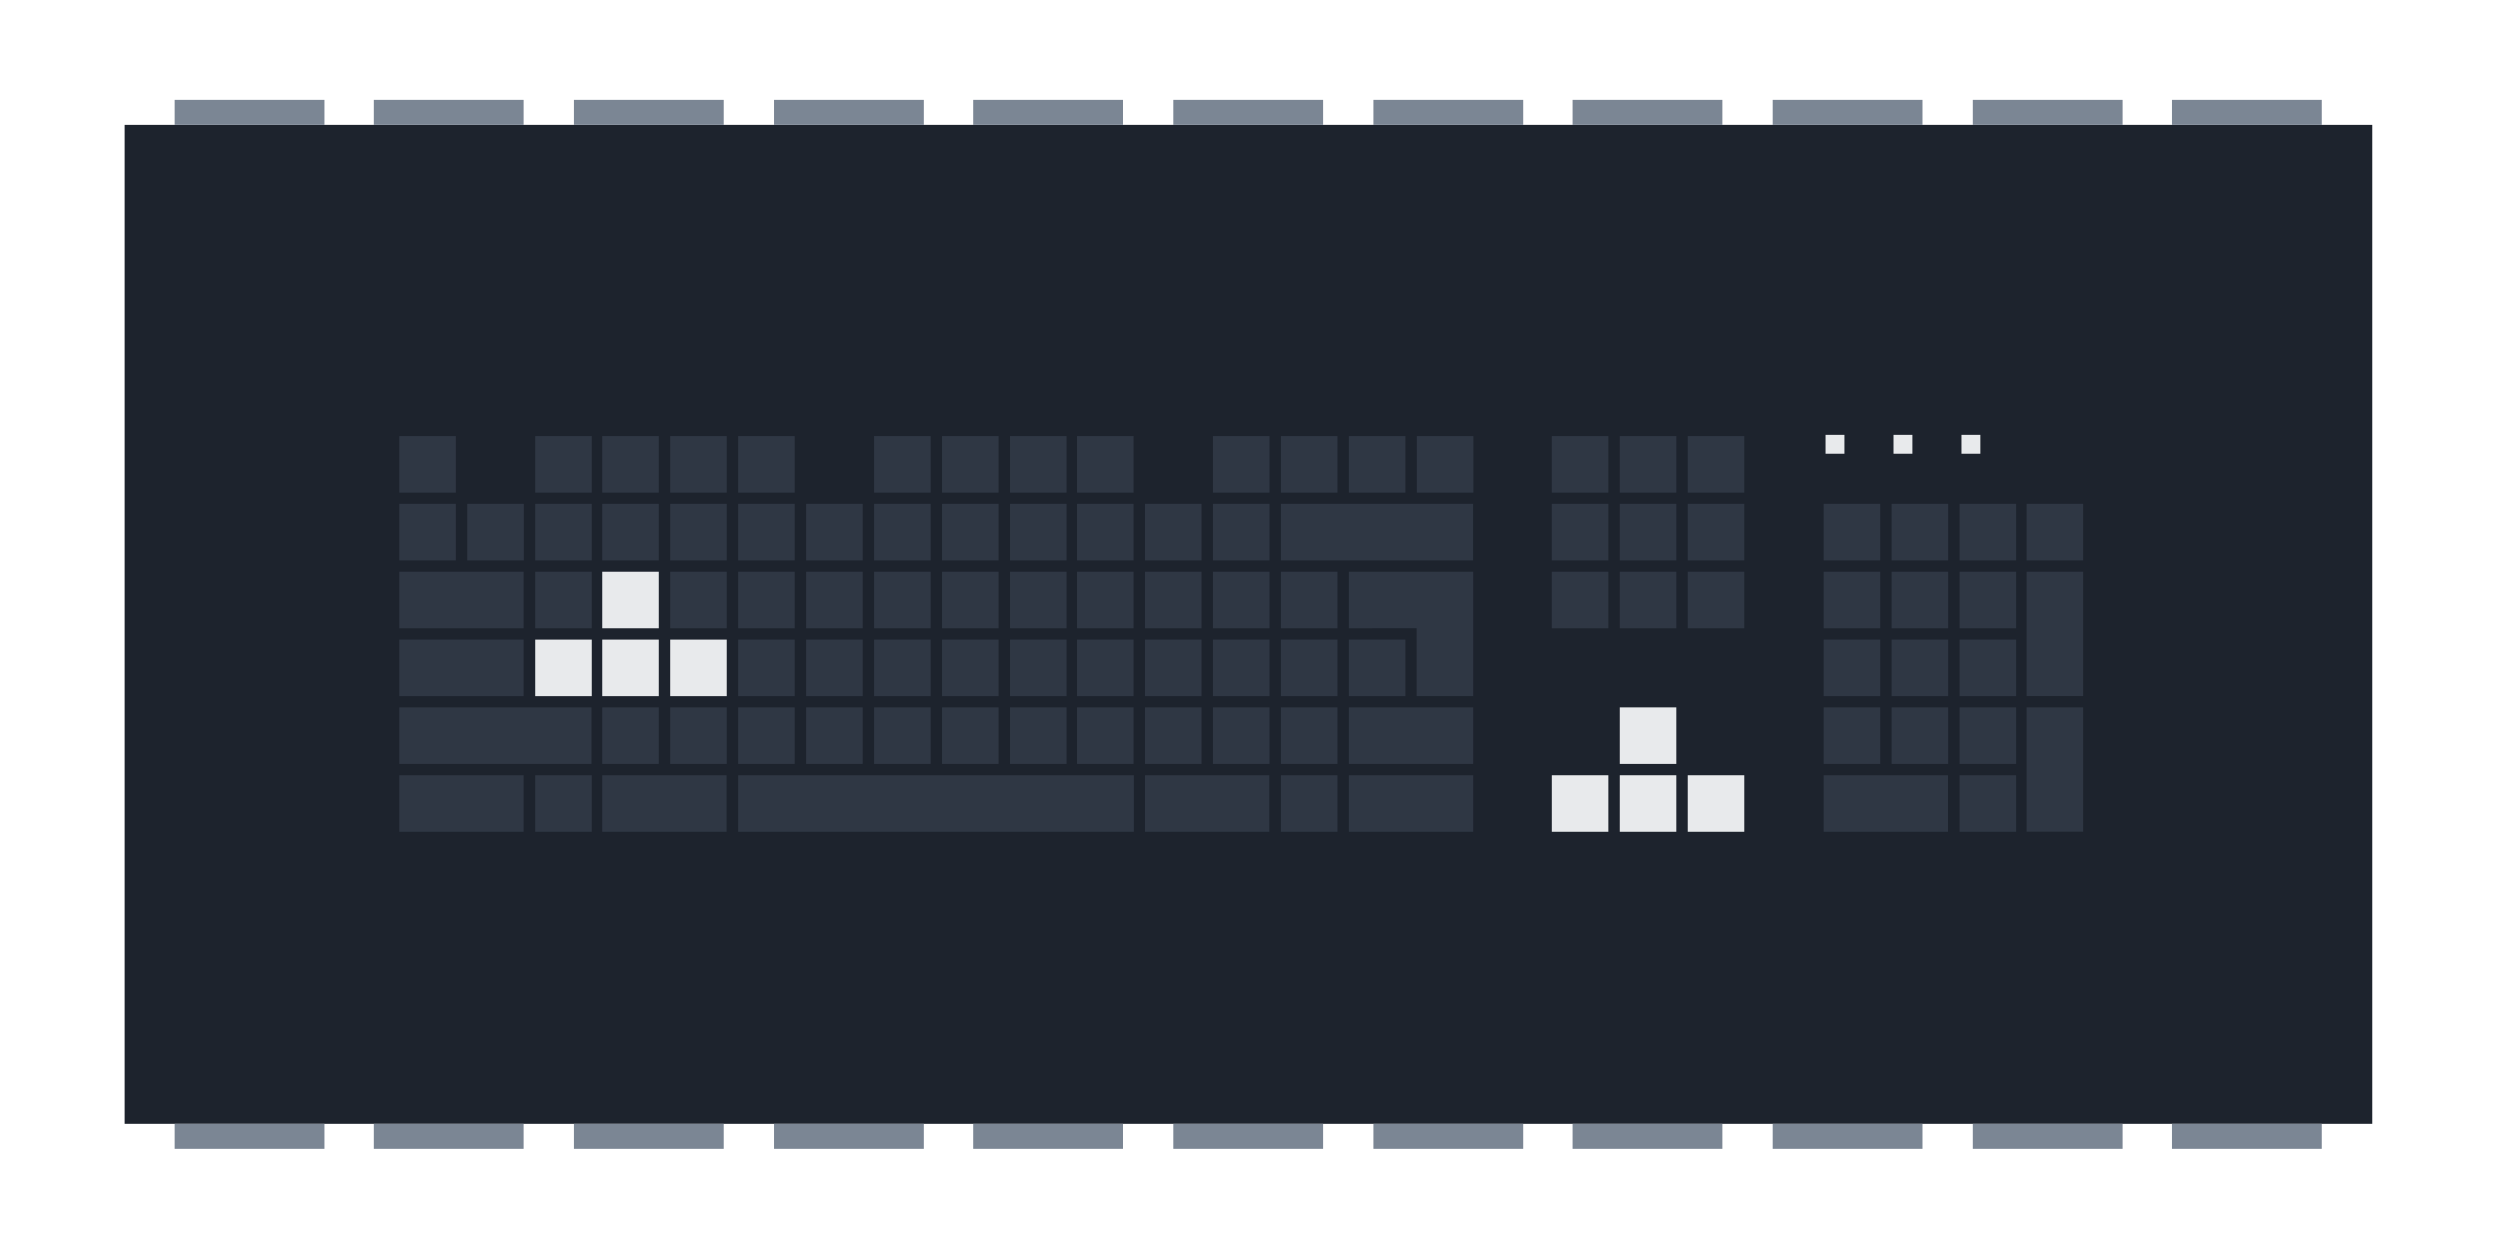
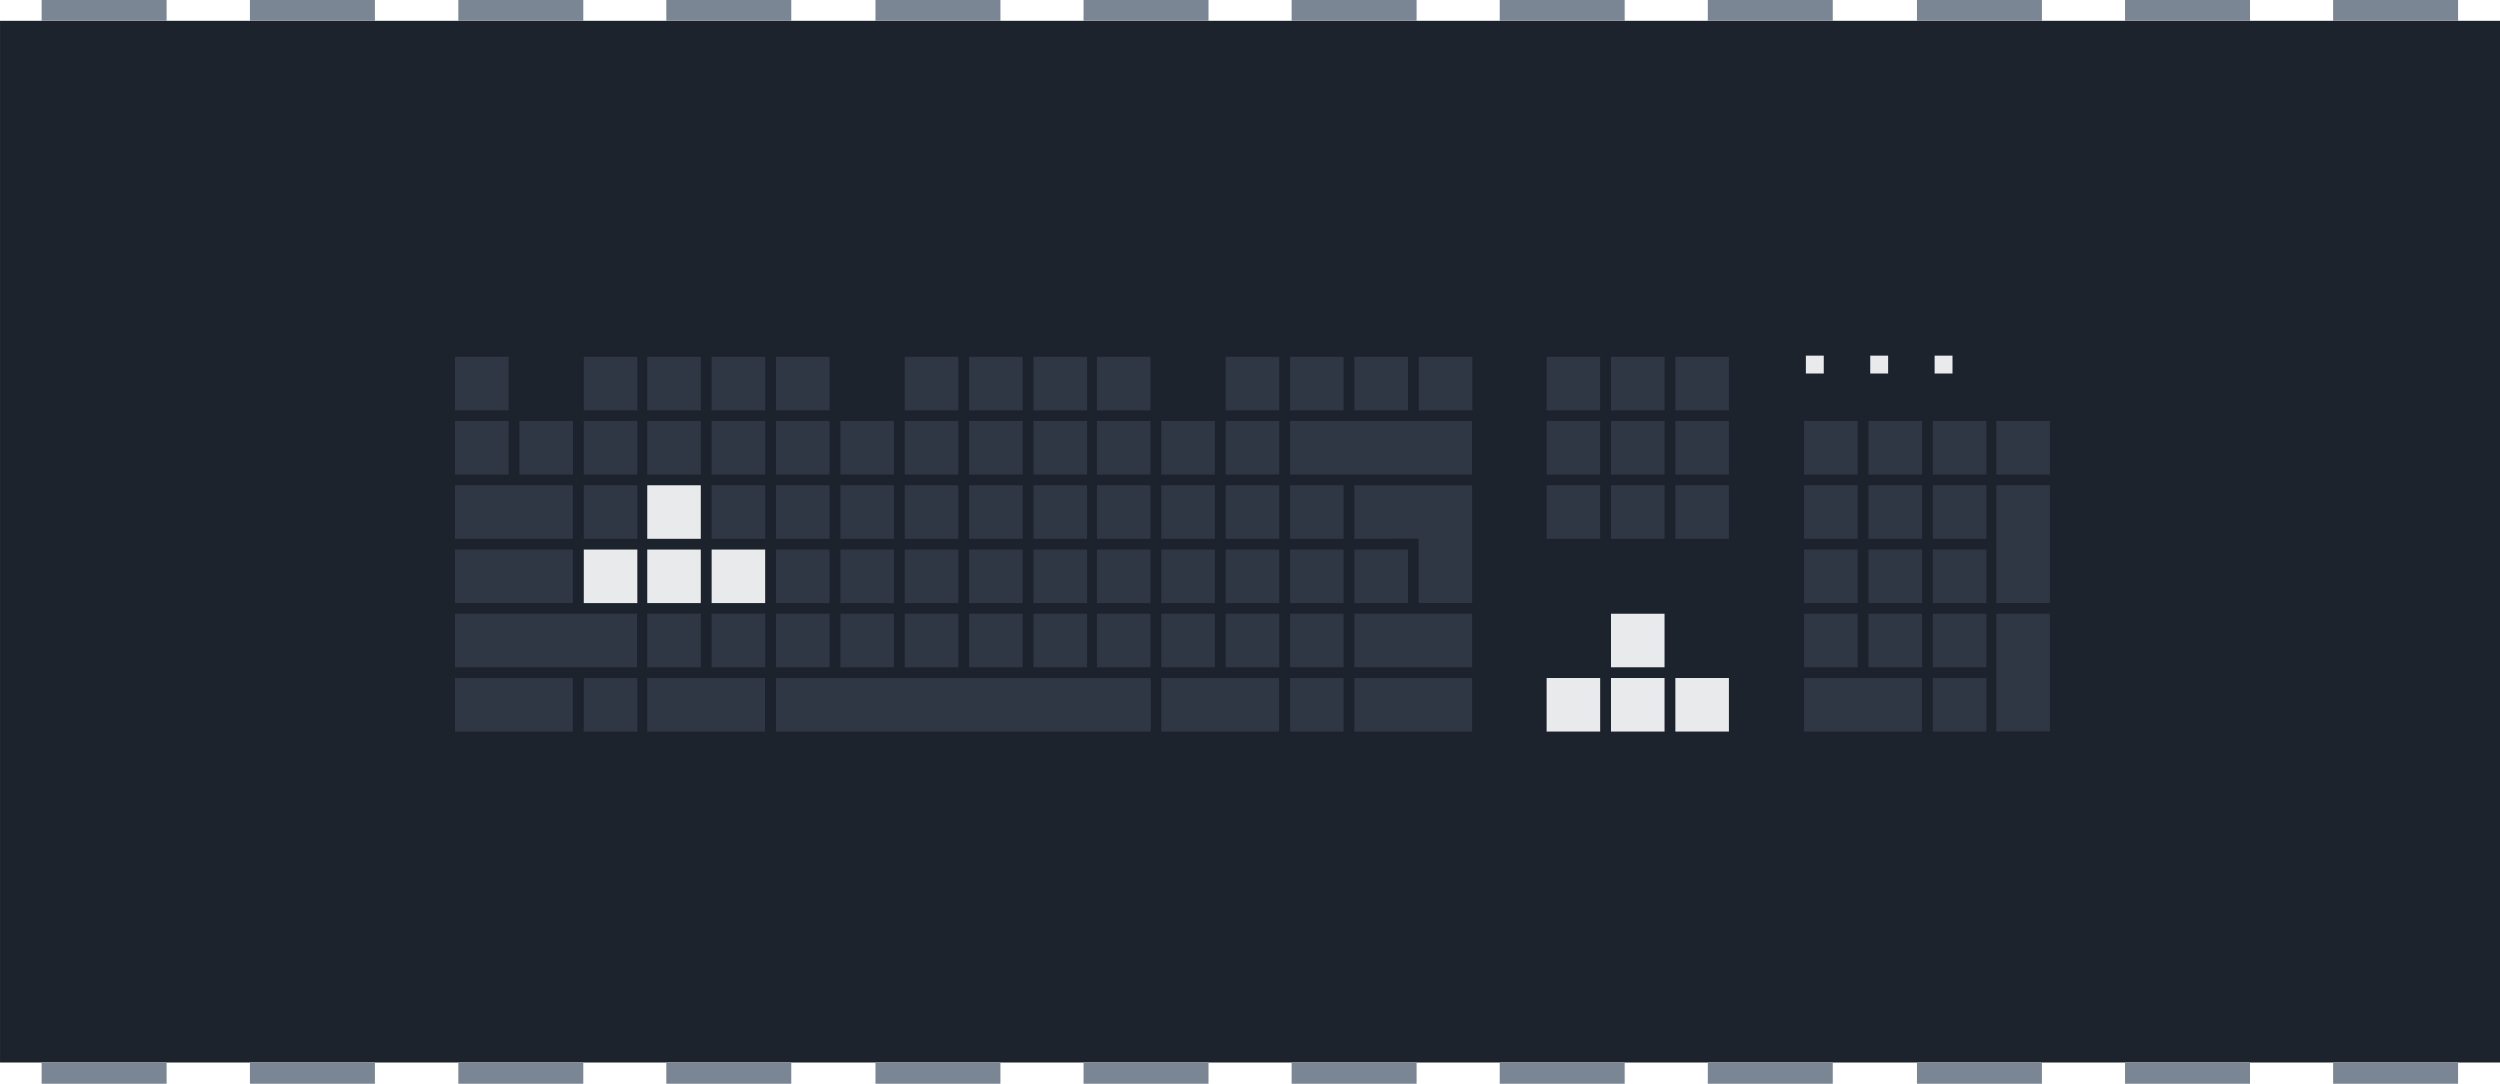
- <svg xmlns="http://www.w3.org/2000/svg" id="svg282" viewBox="0 0 26.485 13.256" version="1.1" height="50.1" width="100.1">
+ <svg xmlns="http://www.w3.org/2000/svg" width="639.785" height="277.348" version="1.1" viewBox="0 0 169.278 73.384" id="svg282">
  <defs id="defs286" />
-   <g id="g280" transform="translate(-119.81 -81.063)">
-     <rect id="rect4" style="paint-order:normal" fill="#1d232d" height="10.583" width="23.812" y="82.386" x="121.13" />
-     <g id="g50" fill="#7b8694">
-       <rect id="rect6" height=".265" width="1.587" y="82.121" x="121.66" />
-       <rect id="rect8" height=".265" width="1.587" y="82.121" x="123.77" />
-       <rect id="rect10" height=".265" width="1.587" y="82.121" x="125.89" />
-       <rect id="rect12" height=".265" width="1.587" y="82.121" x="128.01" />
-       <rect id="rect14" height=".265" width="1.587" y="82.121" x="130.12" />
-       <rect id="rect16" height=".265" width="1.587" y="82.121" x="132.24" />
-       <rect id="rect18" height=".265" width="1.587" y="82.121" x="134.36" />
-       <rect id="rect20" height=".265" width="1.587" y="82.121" x="136.47" />
-       <rect id="rect22" height=".265" width="1.587" y="82.121" x="138.59" />
-       <rect id="rect24" height=".265" width="1.587" y="82.121" x="140.71" />
-       <rect id="rect26" height=".265" width="1.587" y="82.121" x="142.82" />
-       <rect id="rect28" height=".265" width="1.587" y="92.969" x="121.66" />
-       <rect id="rect30" height=".265" width="1.587" y="92.969" x="123.77" />
-       <rect id="rect32" height=".265" width="1.587" y="92.969" x="125.89" />
-       <rect id="rect34" height=".265" width="1.587" y="92.969" x="128.01" />
-       <rect id="rect36" height=".265" width="1.587" y="92.969" x="130.12" />
-       <rect id="rect38" height=".265" width="1.587" y="92.969" x="132.24" />
-       <rect id="rect40" height=".265" width="1.587" y="92.969" x="134.36" />
-       <rect id="rect42" height=".265" width="1.587" y="92.969" x="136.47" />
-       <rect id="rect44" height=".265" width="1.587" y="92.969" x="138.59" />
-       <rect id="rect46" height=".265" width="1.587" y="92.969" x="140.71" />
-       <rect id="rect48" height=".265" width="1.587" y="92.969" x="142.82" />
+   <g transform="translate(-46.25065,-2.345389)" id="g280">
+     <g style="font-weight:bold;font-size:2.988px;line-height:1.25;font-family:'Segoe UI';-inkscape-font-specification:'Segoe UI Bold';fill:#a0f1c6;fill-opacity:1;stroke:none;stroke-linecap:square;stroke-miterlimit:4;stroke-dasharray:none;stroke-dashoffset:1.2;stroke-opacity:1" transform="matrix(7.262797,0,0,7.262797,-637.9632,-696.7714)" stroke-width="0.138" id="g68">
+       <rect x="94.208" y="96.454" width="23.308" height="9.712" fill="#1d232d" style="stroke:none;paint-order:normal" id="rect4-6" />
+       <g style="stroke:none" fill="#7b8694" id="g54">
+         <path style="stroke:none" d="m 94.596,96.26 h 1.165 v 0.194 H 94.596 Z" id="path6-4" />
+         <path style="stroke:none" d="m 96.538,96.26 h 1.165 v 0.194 H 96.538 Z" id="path8" />
+         <path style="stroke:none" d="m 98.481,96.26 h 1.165 v 0.194 H 98.481 Z" id="path10" />
+         <path style="stroke:none" d="m 100.42,96.26 h 1.165 v 0.194 H 100.42 Z" id="path12" />
+         <path style="stroke:none" d="m 102.37,96.26 h 1.165 v 0.194 H 102.37 Z" id="path14" />
+         <path style="stroke:none" d="m 104.31,96.26 h 1.165 v 0.194 H 104.31 Z" id="path16" />
+         <path style="stroke:none" d="m 106.25,96.26 h 1.165 v 0.194 H 106.25 Z" id="path18" />
+         <path style="stroke:none" d="m 108.19,96.26 h 1.165 v 0.194 H 108.19 Z" id="path20" />
+         <path style="stroke:none" d="m 110.13,96.26 h 1.165 v 0.194 H 110.13 Z" id="path22" />
+         <path style="stroke:none" d="m 112.08,96.26 h 1.165 v 0.194 H 112.08 Z" id="path24" />
+         <path style="stroke:none" d="m 114.02,96.26 h 1.165 v 0.194 H 114.02 Z" id="path26" />
+         <path style="stroke:none" d="m 115.96,96.26 h 1.165 v 0.194 H 115.96 Z" id="path28" />
+         <path style="stroke:none" d="m 115.96,106.17 h 1.165 v 0.194 H 115.96 Z" id="path30" />
+         <path style="stroke:none" d="m 114.02,106.17 h 1.165 v 0.194 H 114.02 Z" id="path32" />
+         <path style="stroke:none" d="m 112.08,106.17 h 1.165 v 0.194 H 112.08 Z" id="path34" />
+         <path style="stroke:none" d="m 110.13,106.17 h 1.165 v 0.194 H 110.13 Z" id="path36" />
+         <path style="stroke:none" d="m 108.19,106.17 h 1.165 v 0.194 H 108.19 Z" id="path38" />
+         <path style="stroke:none" d="m 106.25,106.17 h 1.165 v 0.194 H 106.25 Z" id="path40" />
+         <path style="stroke:none" d="m 104.31,106.17 h 1.165 v 0.194 H 104.31 Z" id="path42" />
+         <path style="stroke:none" d="m 102.37,106.17 h 1.165 v 0.194 H 102.37 Z" id="path44" />
+         <path style="stroke:none" d="m 100.42,106.17 h 1.165 v 0.194 H 100.42 Z" id="path46" />
+         <path style="stroke:none" d="m 98.481,106.17 h 1.165 v 0.194 H 98.481 Z" id="path48" />
+         <path style="stroke:none" d="m 96.538,106.17 h 1.165 v 0.194 H 96.538 Z" id="path50" />
+         <path style="stroke:none" d="m 94.596,106.17 h 1.165 v 0.194 H 94.596 Z" id="path52" />
+       </g>
    </g>
-     <g id="g90" fill="#2f3744">
-       <rect id="rect52" style="paint-order:normal" height=".599" width=".599" y="87.12" x="127.63" />
-       <rect id="rect54" style="paint-order:normal" height=".599" width=".599" y="87.839" x="128.35" />
-       <rect id="rect56" style="paint-order:normal" height=".599" width=".599" y="88.557" x="128.35" />
-       <rect id="rect58" style="paint-order:normal" height=".599" width=".599" y="88.557" x="129.07" />
-       <rect id="rect60" style="paint-order:normal" height=".599" width=".599" y="87.839" x="129.07" />
-       <rect id="rect62" style="paint-order:normal" height=".599" width=".599" y="87.12" x="128.35" />
-       <rect id="rect64" style="paint-order:normal" height=".599" width=".599" y="87.12" x="129.07" />
-       <rect id="rect66" style="paint-order:normal" height=".599" width=".599" y="87.839" x="129.79" />
-       <rect id="rect68" style="paint-order:normal" height=".599" width=".599" y="88.557" x="129.79" />
-       <rect id="rect70" style="paint-order:normal" height=".599" width=".599" y="88.557" x="130.51" />
-       <rect id="rect72" style="paint-order:normal" height=".599" width=".599" y="88.557" x="131.22" />
-       <rect id="rect74" style="paint-order:normal" height=".599" width=".599" y="88.557" x="131.94" />
-       <rect id="rect76" style="paint-order:normal" height=".599" width=".599" y="88.557" x="132.66" />
-       <rect id="rect78" style="paint-order:normal" height=".599" width=".599" y="87.839" x="132.66" />
-       <rect id="rect80" style="paint-order:normal" height=".599" width=".599" y="87.12" x="131.94" />
-       <rect id="rect82" style="paint-order:normal" height=".599" width=".599" y="87.12" x="126.91" />
-       <rect id="rect84" style="paint-order:normal" height=".599" width=".599" y="87.839" x="127.63" />
-       <rect id="rect86" style="paint-order:normal" height=".599" width=".599" y="88.557" x="127.63" />
-       <rect id="rect88" style="paint-order:normal" height=".599" width=".599" y="88.557" x="126.91" />
+     <g transform="matrix(6.05353,0,0,6.05353,-673.8188,-492.1794)" fill="#2f3744" id="g90">
+       <rect x="127.63" y="87.12" width="0.599" height="0.599" style="paint-order:normal" id="rect52" />
+       <rect x="128.35" y="87.839" width="0.599" height="0.599" style="paint-order:normal" id="rect54" />
+       <rect x="128.35" y="88.557" width="0.599" height="0.599" style="paint-order:normal" id="rect56" />
+       <rect x="129.07" y="88.557" width="0.599" height="0.599" style="paint-order:normal" id="rect58" />
+       <rect x="129.07" y="87.839" width="0.599" height="0.599" style="paint-order:normal" id="rect60" />
+       <rect x="128.35" y="87.12" width="0.599" height="0.599" style="paint-order:normal" id="rect62" />
+       <rect x="129.07" y="87.12" width="0.599" height="0.599" style="paint-order:normal" id="rect64" />
+       <rect x="129.79" y="87.839" width="0.599" height="0.599" style="paint-order:normal" id="rect66" />
+       <rect x="129.79" y="88.557" width="0.599" height="0.599" style="paint-order:normal" id="rect68" />
+       <rect x="130.51" y="88.557" width="0.599" height="0.599" style="paint-order:normal" id="rect70" />
+       <rect x="131.22" y="88.557" width="0.599" height="0.599" style="paint-order:normal" id="rect72" />
+       <rect x="131.94" y="88.557" width="0.599" height="0.599" style="paint-order:normal" id="rect74" />
+       <rect x="132.66" y="88.557" width="0.599" height="0.599" style="paint-order:normal" id="rect76" />
+       <rect x="132.66" y="87.839" width="0.599" height="0.599" style="paint-order:normal" id="rect78" />
+       <rect x="131.94" y="87.12" width="0.599" height="0.599" style="paint-order:normal" id="rect80" />
+       <rect x="126.91" y="87.12" width="0.599" height="0.599" style="paint-order:normal" id="rect82" />
+       <rect x="127.63" y="87.839" width="0.599" height="0.599" style="paint-order:normal" id="rect84" />
+       <rect x="127.63" y="88.557" width="0.599" height="0.599" style="paint-order:normal" id="rect86" />
+       <rect x="126.91" y="88.557" width="0.599" height="0.599" style="paint-order:normal" id="rect88" />
    </g>
-     <rect id="rect92" style="paint-order:normal;fill:#e8eaec;fill-opacity:1" fill="#47d58a" height=".599" width=".599" y="87.839" x="126.91" />
-     <g id="g102" fill="#2f3744">
-       <rect id="rect94" style="paint-order:normal" height=".599" width=".599" y="87.839" x="131.94" />
-       <rect id="rect96" style="paint-order:normal" height=".599" width=".599" y="87.839" x="130.51" />
-       <rect id="rect98" style="paint-order:normal" height=".599" width=".599" y="87.12" x="129.79" />
-       <rect id="rect100" style="paint-order:normal" height=".599" width=".599" y="87.12" x="125.48" />
+     <rect x="94.435" y="39.557" width="3.625" height="3.625" fill="#47d58a" style="fill:#e8eaec;fill-opacity:1;stroke-width:6.054;paint-order:normal" id="rect92" />
+     <g transform="matrix(6.05353,0,0,6.05353,-673.8188,-492.1794)" fill="#2f3744" id="g102">
+       <rect x="131.94" y="87.839" width="0.599" height="0.599" style="paint-order:normal" id="rect94" />
+       <rect x="130.51" y="87.839" width="0.599" height="0.599" style="paint-order:normal" id="rect96" />
+       <rect x="129.79" y="87.12" width="0.599" height="0.599" style="paint-order:normal" id="rect98" />
+       <rect x="125.48" y="87.12" width="0.599" height="0.599" style="paint-order:normal" id="rect100" />
    </g>
-     <rect id="rect104" style="paint-order:normal;fill:#e8eaec;fill-opacity:1" fill="#47d58a" height=".599" width=".599" y="87.839" x="126.19" />
-     <rect id="rect106" style="paint-order:normal;fill:#e8eaec;fill-opacity:1" fill="#47d58a" height=".599" width=".599" y="87.12" x="126.19" />
-     <g id="g222" fill="#2f3744">
-       <rect id="rect108" style="paint-order:normal" height=".599" width=".599" y="87.12" x="130.51" />
-       <rect id="rect110" style="paint-order:normal" height=".599" width=".599" y="87.839" x="131.22" />
-       <rect id="rect112" style="paint-order:normal" height=".599" width=".599" y="87.12" x="131.22" />
-       <rect id="rect114" style="paint-order:normal" height=".599" width=".599" y="88.557" x="133.38" />
-       <rect id="rect116" style="paint-order:normal" height=".599" width=".599" y="87.12" x="132.66" />
-       <rect id="rect118" style="paint-order:normal" height=".599" width=".599" y="87.12" x="133.38" />
-       <rect id="rect120" style="paint-order:normal" height=".599" width=".599" y="87.839" x="133.38" />
-       <rect id="rect122" style="paint-order:normal" height=".599" width=".599" y="87.839" x="134.1" />
-       <rect id="rect124" style="paint-order:normal" height=".599" width=".599" y="86.401" x="132.66" />
-       <rect id="rect126" style="paint-order:normal" height=".599" width=".599" y="86.401" x="131.94" />
-       <rect id="rect128" style="paint-order:normal" height=".599" width=".599" y="86.401" x="131.22" />
-       <rect id="rect130" style="paint-order:normal" height=".599" width=".599" y="86.401" x="130.51" />
-       <rect id="rect132" style="paint-order:normal" height=".599" width=".599" y="86.401" x="129.79" />
-       <rect id="rect134" style="paint-order:normal" height=".599" width=".599" y="86.401" x="129.07" />
-       <rect id="rect136" style="paint-order:normal" height=".599" width=".599" y="86.401" x="128.35" />
-       <rect id="rect138" style="paint-order:normal" height=".599" width=".599" y="86.401" x="127.63" />
-       <rect id="rect140" style="paint-order:normal" height=".599" width=".599" y="86.401" x="126.91" />
-       <rect id="rect142" style="paint-order:normal" height=".599" width=".599" y="86.401" x="126.19" />
-       <rect id="rect144" style="paint-order:normal" height=".599" width=".599" y="86.401" x="125.48" />
-       <rect id="rect146" style="paint-order:normal" height=".599" width=".599" y="86.401" x="124.76" />
-       <rect id="rect148" style="paint-order:normal" height=".599" width=".599" y="86.401" x="124.04" />
-       <rect id="rect150" style="paint-order:normal" height=".599" width="2.036" y="86.401" x="133.38" />
-       <path id="path152" stroke-width=".905" stroke-miterlimit="40" stroke-linecap="square" stroke-dashoffset="1.2" d="m134.1 87.719v-0.599h1.317v1.317h-0.599v-0.719z" />
-       <rect id="rect154" style="paint-order:normal" height=".599" width="1.317" y="88.557" x="134.1" />
-       <rect id="rect156" style="paint-order:normal" height=".599" width=".599" y="89.276" x="125.48" />
-       <rect id="rect158" style="paint-order:normal" height=".599" width="2.036" y="88.557" x="124.04" />
-       <rect id="rect160" style="paint-order:normal" height=".599" width="1.317" y="87.839" x="124.04" />
-       <rect id="rect162" style="paint-order:normal" height=".599" width="1.317" y="87.12" x="124.04" />
-       <rect id="rect164" style="paint-order:normal" height=".599" width=".599" y="85.683" x="124.04" />
-       <rect id="rect166" style="paint-order:normal" height=".599" width=".599" y="85.683" x="125.48" />
-       <rect id="rect168" style="paint-order:normal" height=".599" width=".599" y="85.683" x="126.19" />
-       <rect id="rect170" style="paint-order:normal" height=".599" width=".599" y="85.683" x="126.91" />
-       <rect id="rect172" style="paint-order:normal" height=".599" width=".599" y="85.683" x="127.63" />
-       <rect id="rect174" style="paint-order:normal" height=".599" width=".599" y="85.683" x="129.07" />
-       <rect id="rect176" style="paint-order:normal" height=".599" width=".599" y="85.683" x="129.79" />
-       <rect id="rect178" style="paint-order:normal" height=".599" width=".599" y="85.683" x="130.51" />
-       <rect id="rect180" style="paint-order:normal" height=".599" width=".599" y="85.683" x="131.22" />
-       <rect id="rect182" style="paint-order:normal" height=".599" width=".599" y="85.683" x="132.66" />
-       <rect id="rect184" style="paint-order:normal" height=".599" width=".599" y="85.683" x="133.38" />
-       <rect id="rect186" style="paint-order:normal" height=".599" width=".599" y="85.683" x="134.1" />
-       <rect id="rect188" style="paint-order:normal" height=".599" width=".599" y="85.683" x="134.82" />
-       <rect id="rect190" style="paint-order:normal" height=".599" width="4.192" y="89.276" x="127.63" />
-       <rect id="rect192" style="paint-order:normal" height=".599" width="1.317" y="89.276" x="124.04" />
-       <rect id="rect194" style="paint-order:normal" height=".599" width="1.317" y="89.276" x="126.19" />
-       <rect id="rect196" style="paint-order:normal" height=".599" width=".599" y="88.557" x="126.19" />
-       <rect id="rect198" style="paint-order:normal" height=".599" width=".599" y="89.276" x="133.38" />
-       <rect id="rect200" style="paint-order:normal" height=".599" width="1.317" y="89.276" x="131.94" />
-       <rect id="rect202" style="paint-order:normal" height=".599" width="1.317" y="89.276" x="134.1" />
-       <rect id="rect204" style="paint-order:normal" height=".599" width=".599" y="85.683" x="136.25" />
-       <rect id="rect206" style="paint-order:normal" height=".599" width=".599" y="85.683" x="136.97" />
-       <rect id="rect208" style="paint-order:normal" height=".599" width=".599" y="85.683" x="137.69" />
-       <rect id="rect210" style="paint-order:normal" height=".599" width=".599" y="86.401" x="137.69" />
-       <rect id="rect212" style="paint-order:normal" height=".599" width=".599" y="87.12" x="137.69" />
-       <rect id="rect214" style="paint-order:normal" height=".599" width=".599" y="87.12" x="136.97" />
-       <rect id="rect216" style="paint-order:normal" height=".599" width=".599" y="86.401" x="136.97" />
-       <rect id="rect218" style="paint-order:normal" height=".599" width=".599" y="86.401" x="136.25" />
-       <rect id="rect220" style="paint-order:normal" height=".599" width=".599" y="87.12" x="136.25" />
+     <rect x="90.076" y="39.557" width="3.625" height="3.625" fill="#47d58a" style="fill:#e8eaec;fill-opacity:1;stroke-width:6.054;paint-order:normal" id="rect104" />
+     <rect x="90.076" y="35.204" width="3.625" height="3.625" fill="#47d58a" style="fill:#e8eaec;fill-opacity:1;stroke-width:6.054;paint-order:normal" id="rect106" />
+     <g transform="matrix(6.05353,0,0,6.05353,-673.8188,-492.1794)" fill="#2f3744" id="g222">
+       <rect x="130.51" y="87.12" width="0.599" height="0.599" style="paint-order:normal" id="rect108" />
+       <rect x="131.22" y="87.839" width="0.599" height="0.599" style="paint-order:normal" id="rect110" />
+       <rect x="131.22" y="87.12" width="0.599" height="0.599" style="paint-order:normal" id="rect112" />
+       <rect x="133.38" y="88.557" width="0.599" height="0.599" style="paint-order:normal" id="rect114" />
+       <rect x="132.66" y="87.12" width="0.599" height="0.599" style="paint-order:normal" id="rect116" />
+       <rect x="133.38" y="87.12" width="0.599" height="0.599" style="paint-order:normal" id="rect118" />
+       <rect x="133.38" y="87.839" width="0.599" height="0.599" style="paint-order:normal" id="rect120" />
+       <rect x="134.1" y="87.839" width="0.599" height="0.599" style="paint-order:normal" id="rect122" />
+       <rect x="132.66" y="86.401" width="0.599" height="0.599" style="paint-order:normal" id="rect124" />
+       <rect x="131.94" y="86.401" width="0.599" height="0.599" style="paint-order:normal" id="rect126" />
+       <rect x="131.22" y="86.401" width="0.599" height="0.599" style="paint-order:normal" id="rect128" />
+       <rect x="130.51" y="86.401" width="0.599" height="0.599" style="paint-order:normal" id="rect130" />
+       <rect x="129.79" y="86.401" width="0.599" height="0.599" style="paint-order:normal" id="rect132" />
+       <rect x="129.07" y="86.401" width="0.599" height="0.599" style="paint-order:normal" id="rect134" />
+       <rect x="128.35" y="86.401" width="0.599" height="0.599" style="paint-order:normal" id="rect136" />
+       <rect x="127.63" y="86.401" width="0.599" height="0.599" style="paint-order:normal" id="rect138" />
+       <rect x="126.91" y="86.401" width="0.599" height="0.599" style="paint-order:normal" id="rect140" />
+       <rect x="126.19" y="86.401" width="0.599" height="0.599" style="paint-order:normal" id="rect142" />
+       <rect x="125.48" y="86.401" width="0.599" height="0.599" style="paint-order:normal" id="rect144" />
+       <rect x="124.76" y="86.401" width="0.599" height="0.599" style="paint-order:normal" id="rect146" />
+       <rect x="124.04" y="86.401" width="0.599" height="0.599" style="paint-order:normal" id="rect148" />
+       <rect x="133.38" y="86.401" width="2.036" height="0.599" style="paint-order:normal" id="rect150" />
+       <path d="m 134.1,87.719 v -0.599 h 1.317 v 1.317 h -0.599 v -0.719 z" stroke-dashoffset="1.2" stroke-linecap="square" stroke-miterlimit="40" stroke-width="0.905" id="path152" />
+       <rect x="134.1" y="88.557" width="1.317" height="0.599" style="paint-order:normal" id="rect154" />
+       <rect x="125.48" y="89.276" width="0.599" height="0.599" style="paint-order:normal" id="rect156" />
+       <rect x="124.04" y="88.557" width="2.036" height="0.599" style="paint-order:normal" id="rect158" />
+       <rect x="124.04" y="87.839" width="1.317" height="0.599" style="paint-order:normal" id="rect160" />
+       <rect x="124.04" y="87.12" width="1.317" height="0.599" style="paint-order:normal" id="rect162" />
+       <rect x="124.04" y="85.683" width="0.599" height="0.599" style="paint-order:normal" id="rect164" />
+       <rect x="125.48" y="85.683" width="0.599" height="0.599" style="paint-order:normal" id="rect166" />
+       <rect x="126.19" y="85.683" width="0.599" height="0.599" style="paint-order:normal" id="rect168" />
+       <rect x="126.91" y="85.683" width="0.599" height="0.599" style="paint-order:normal" id="rect170" />
+       <rect x="127.63" y="85.683" width="0.599" height="0.599" style="paint-order:normal" id="rect172" />
+       <rect x="129.07" y="85.683" width="0.599" height="0.599" style="paint-order:normal" id="rect174" />
+       <rect x="129.79" y="85.683" width="0.599" height="0.599" style="paint-order:normal" id="rect176" />
+       <rect x="130.51" y="85.683" width="0.599" height="0.599" style="paint-order:normal" id="rect178" />
+       <rect x="131.22" y="85.683" width="0.599" height="0.599" style="paint-order:normal" id="rect180" />
+       <rect x="132.66" y="85.683" width="0.599" height="0.599" style="paint-order:normal" id="rect182" />
+       <rect x="133.38" y="85.683" width="0.599" height="0.599" style="paint-order:normal" id="rect184" />
+       <rect x="134.1" y="85.683" width="0.599" height="0.599" style="paint-order:normal" id="rect186" />
+       <rect x="134.82" y="85.683" width="0.599" height="0.599" style="paint-order:normal" id="rect188" />
+       <rect x="127.63" y="89.276" width="4.192" height="0.599" style="paint-order:normal" id="rect190" />
+       <rect x="124.04" y="89.276" width="1.317" height="0.599" style="paint-order:normal" id="rect192" />
+       <rect x="126.19" y="89.276" width="1.317" height="0.599" style="paint-order:normal" id="rect194" />
+       <rect x="126.19" y="88.557" width="0.599" height="0.599" style="paint-order:normal" id="rect196" />
+       <rect x="133.38" y="89.276" width="0.599" height="0.599" style="paint-order:normal" id="rect198" />
+       <rect x="131.94" y="89.276" width="1.317" height="0.599" style="paint-order:normal" id="rect200" />
+       <rect x="134.1" y="89.276" width="1.317" height="0.599" style="paint-order:normal" id="rect202" />
+       <rect x="136.25" y="85.683" width="0.599" height="0.599" style="paint-order:normal" id="rect204" />
+       <rect x="136.97" y="85.683" width="0.599" height="0.599" style="paint-order:normal" id="rect206" />
+       <rect x="137.69" y="85.683" width="0.599" height="0.599" style="paint-order:normal" id="rect208" />
+       <rect x="137.69" y="86.401" width="0.599" height="0.599" style="paint-order:normal" id="rect210" />
+       <rect x="137.69" y="87.12" width="0.599" height="0.599" style="paint-order:normal" id="rect212" />
+       <rect x="136.97" y="87.12" width="0.599" height="0.599" style="paint-order:normal" id="rect214" />
+       <rect x="136.97" y="86.401" width="0.599" height="0.599" style="paint-order:normal" id="rect216" />
+       <rect x="136.25" y="86.401" width="0.599" height="0.599" style="paint-order:normal" id="rect218" />
+       <rect x="136.25" y="87.12" width="0.599" height="0.599" style="paint-order:normal" id="rect220" />
    </g>
-     <g style="fill:#e8eaec;fill-opacity:1" id="g232" fill="#47d58a">
-       <rect id="rect224" style="paint-order:normal;fill:#e8eaec;fill-opacity:1" height=".599" width=".599" y="89.276" x="137.69" />
-       <rect id="rect226" style="paint-order:normal;fill:#e8eaec;fill-opacity:1" height=".599" width=".599" y="89.276" x="136.97" />
-       <rect id="rect228" style="paint-order:normal;fill:#e8eaec;fill-opacity:1" height=".599" width=".599" y="88.557" x="136.97" />
-       <rect id="rect230" style="paint-order:normal;fill:#e8eaec;fill-opacity:1" height=".599" width=".599" y="89.276" x="136.25" />
+     <g transform="matrix(6.05353,0,0,6.05353,-673.8188,-492.1794)" fill="#47d58a" id="g232" style="fill:#e8eaec;fill-opacity:1">
+       <rect x="137.69" y="89.276" width="0.599" height="0.599" style="fill:#e8eaec;fill-opacity:1;paint-order:normal" id="rect224" />
+       <rect x="136.97" y="89.276" width="0.599" height="0.599" style="fill:#e8eaec;fill-opacity:1;paint-order:normal" id="rect226" />
+       <rect x="136.97" y="88.557" width="0.599" height="0.599" style="fill:#e8eaec;fill-opacity:1;paint-order:normal" id="rect228" />
+       <rect x="136.25" y="89.276" width="0.599" height="0.599" style="fill:#e8eaec;fill-opacity:1;paint-order:normal" id="rect230" />
    </g>
-     <g id="g268" fill="#2f3744">
-       <rect id="rect234" style="paint-order:normal" height=".599" width=".599" y="86.401" x="139.13" />
-       <rect id="rect236" style="paint-order:normal" height=".599" width=".599" y="86.401" x="139.85" />
-       <rect id="rect238" style="paint-order:normal" height=".599" width=".599" y="86.401" x="140.57" />
-       <rect id="rect240" style="paint-order:normal" height=".599" width=".599" y="86.401" x="141.28" />
-       <rect id="rect242" style="paint-order:normal" height=".599" width=".599" y="87.12" x="139.13" />
-       <rect id="rect244" style="paint-order:normal" height=".599" width=".599" y="87.12" x="139.85" />
-       <rect id="rect246" style="paint-order:normal" height=".599" width=".599" y="87.12" x="140.57" />
-       <rect id="rect248" style="paint-order:normal" height=".599" width=".599" y="87.839" x="139.13" />
-       <rect id="rect250" style="paint-order:normal" height=".599" width=".599" y="87.839" x="139.85" />
-       <rect id="rect252" style="paint-order:normal" height=".599" width=".599" y="87.839" x="140.57" />
-       <rect id="rect254" style="paint-order:normal" height="1.317" width=".599" y="87.12" x="141.28" />
-       <rect id="rect256" style="paint-order:normal" height=".599" width=".599" y="88.557" x="139.13" />
-       <rect id="rect258" style="paint-order:normal" height=".599" width=".599" y="88.557" x="139.85" />
-       <rect id="rect260" style="paint-order:normal" height=".599" width=".599" y="88.557" x="140.57" />
-       <rect id="rect262" style="paint-order:normal" height=".599" width="1.317" y="89.276" x="139.13" />
-       <rect id="rect264" style="paint-order:normal" height=".599" width=".599" y="89.276" x="140.57" />
-       <rect id="rect266" style="paint-order:normal" height="1.317" width=".599" y="88.557" x="141.28" />
+     <g transform="matrix(6.05353,0,0,6.05353,-673.8188,-492.1794)" fill="#2f3744" id="g268">
+       <rect x="139.13" y="86.401" width="0.599" height="0.599" style="paint-order:normal" id="rect234" />
+       <rect x="139.85" y="86.401" width="0.599" height="0.599" style="paint-order:normal" id="rect236" />
+       <rect x="140.57" y="86.401" width="0.599" height="0.599" style="paint-order:normal" id="rect238" />
+       <rect x="141.28" y="86.401" width="0.599" height="0.599" style="paint-order:normal" id="rect240" />
+       <rect x="139.13" y="87.12" width="0.599" height="0.599" style="paint-order:normal" id="rect242" />
+       <rect x="139.85" y="87.12" width="0.599" height="0.599" style="paint-order:normal" id="rect244" />
+       <rect x="140.57" y="87.12" width="0.599" height="0.599" style="paint-order:normal" id="rect246" />
+       <rect x="139.13" y="87.839" width="0.599" height="0.599" style="paint-order:normal" id="rect248" />
+       <rect x="139.85" y="87.839" width="0.599" height="0.599" style="paint-order:normal" id="rect250" />
+       <rect x="140.57" y="87.839" width="0.599" height="0.599" style="paint-order:normal" id="rect252" />
+       <rect x="141.28" y="87.12" width="0.599" height="1.317" style="paint-order:normal" id="rect254" />
+       <rect x="139.13" y="88.557" width="0.599" height="0.599" style="paint-order:normal" id="rect256" />
+       <rect x="139.85" y="88.557" width="0.599" height="0.599" style="paint-order:normal" id="rect258" />
+       <rect x="140.57" y="88.557" width="0.599" height="0.599" style="paint-order:normal" id="rect260" />
+       <rect x="139.13" y="89.276" width="1.317" height="0.599" style="paint-order:normal" id="rect262" />
+       <rect x="140.57" y="89.276" width="0.599" height="0.599" style="paint-order:normal" id="rect264" />
+       <rect x="141.28" y="88.557" width="0.599" height="1.317" style="paint-order:normal" id="rect266" />
    </g>
-     <g id="g278" fill="#47d58a">
-       <rect id="rect270" style="paint-order:normal;fill:#e8eaec;fill-opacity:1" height=".599" width=".599" y="87.839" x="125.48" />
-       <rect id="rect272" style="paint-order:normal;fill:#e8eaec;fill-opacity:1" height=".2" width=".2" y="85.67" x="139.15" />
-       <rect id="rect274" style="paint-order:normal;fill:#e8eaec;fill-opacity:1" height=".2" width=".2" y="85.67" x="139.87" />
-       <rect id="rect276" style="paint-order:normal;fill:#e8eaec;fill-opacity:1" height=".2" width=".2" y="85.67" x="140.59" />
+     <g transform="matrix(6.05353,0,0,6.05353,-673.8188,-492.1794)" fill="#47d58a" id="g278">
+       <rect x="125.48" y="87.839" width="0.599" height="0.599" style="fill:#e8eaec;fill-opacity:1;paint-order:normal" id="rect270" />
+       <rect x="139.15" y="85.67" width="0.2" height="0.2" style="fill:#e8eaec;fill-opacity:1;paint-order:normal" id="rect272" />
+       <rect x="139.87" y="85.67" width="0.2" height="0.2" style="fill:#e8eaec;fill-opacity:1;paint-order:normal" id="rect274" />
+       <rect x="140.59" y="85.67" width="0.2" height="0.2" style="fill:#e8eaec;fill-opacity:1;paint-order:normal" id="rect276" />
    </g>
  </g>
</svg>
